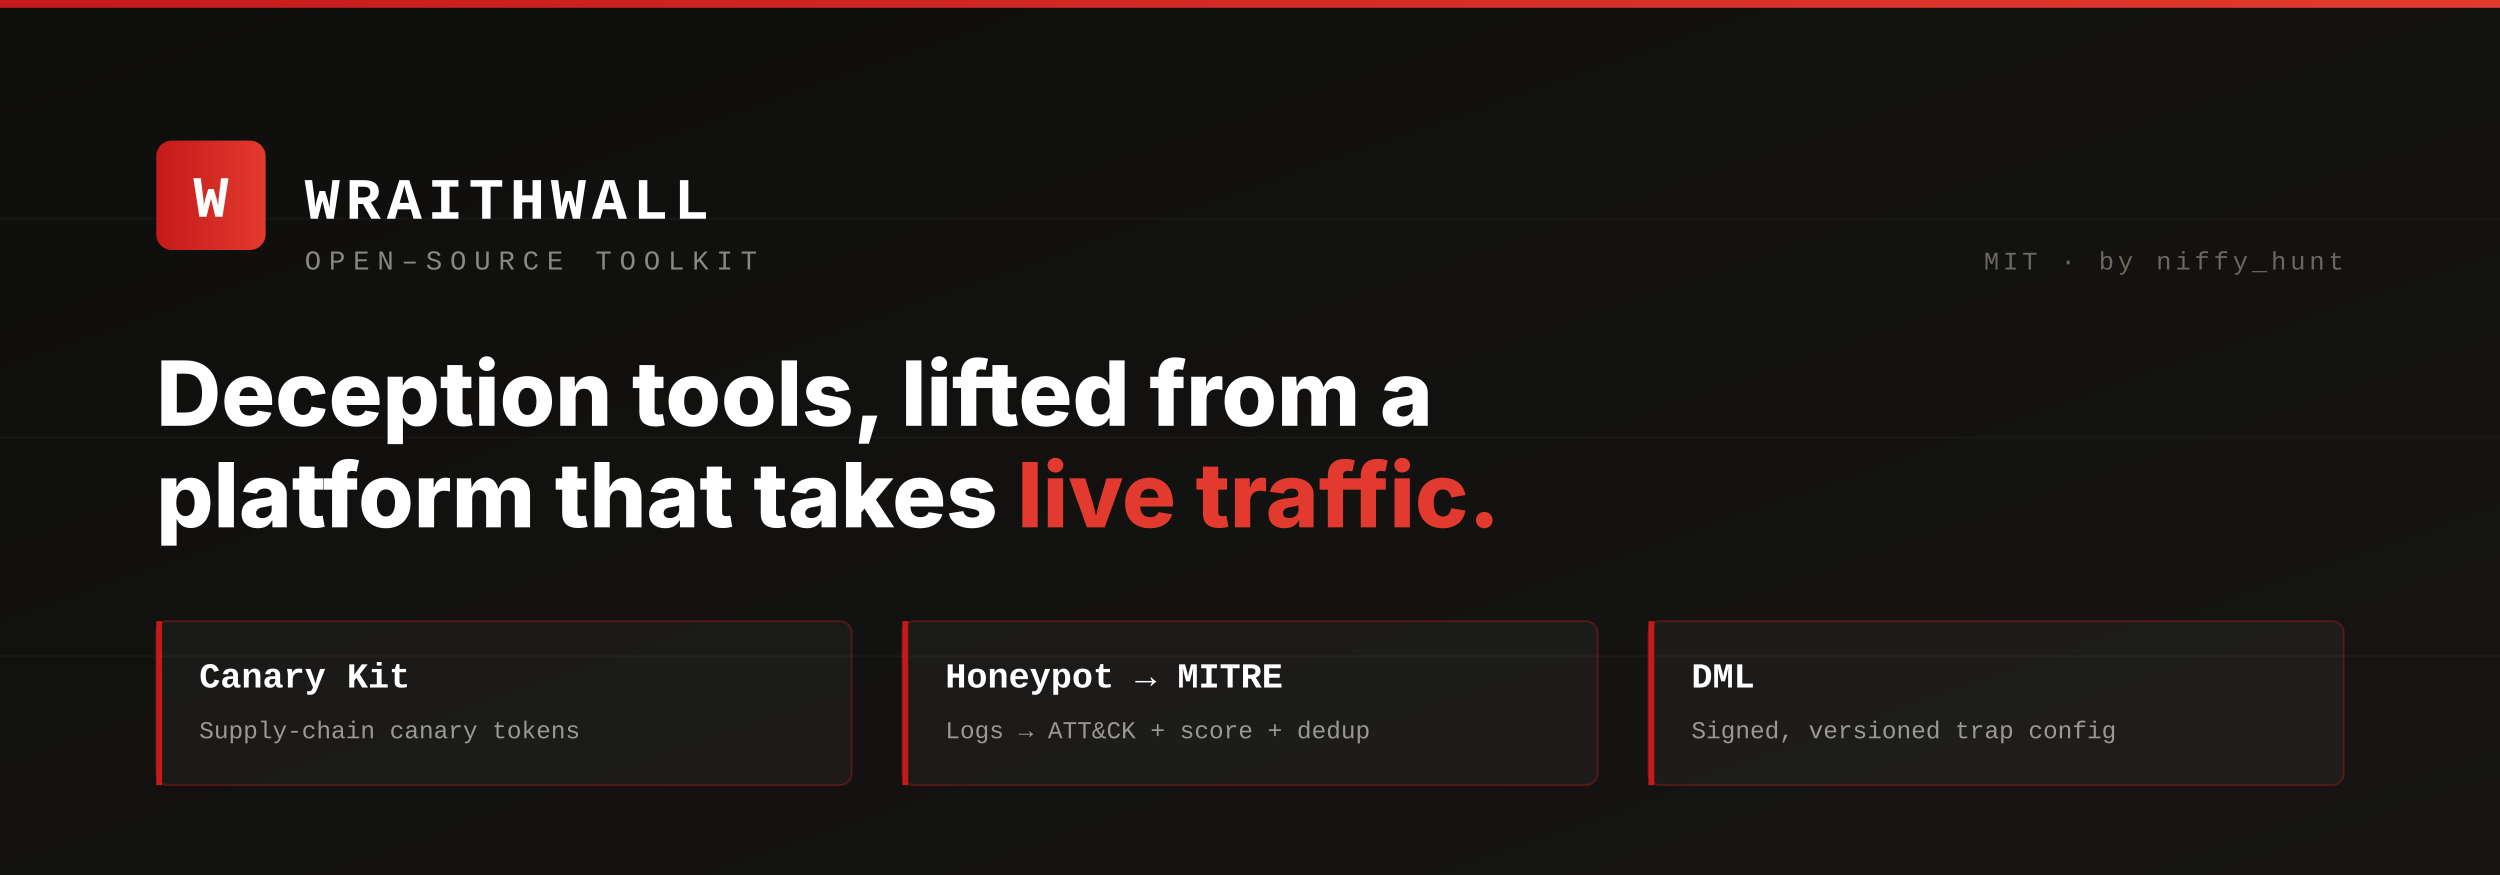
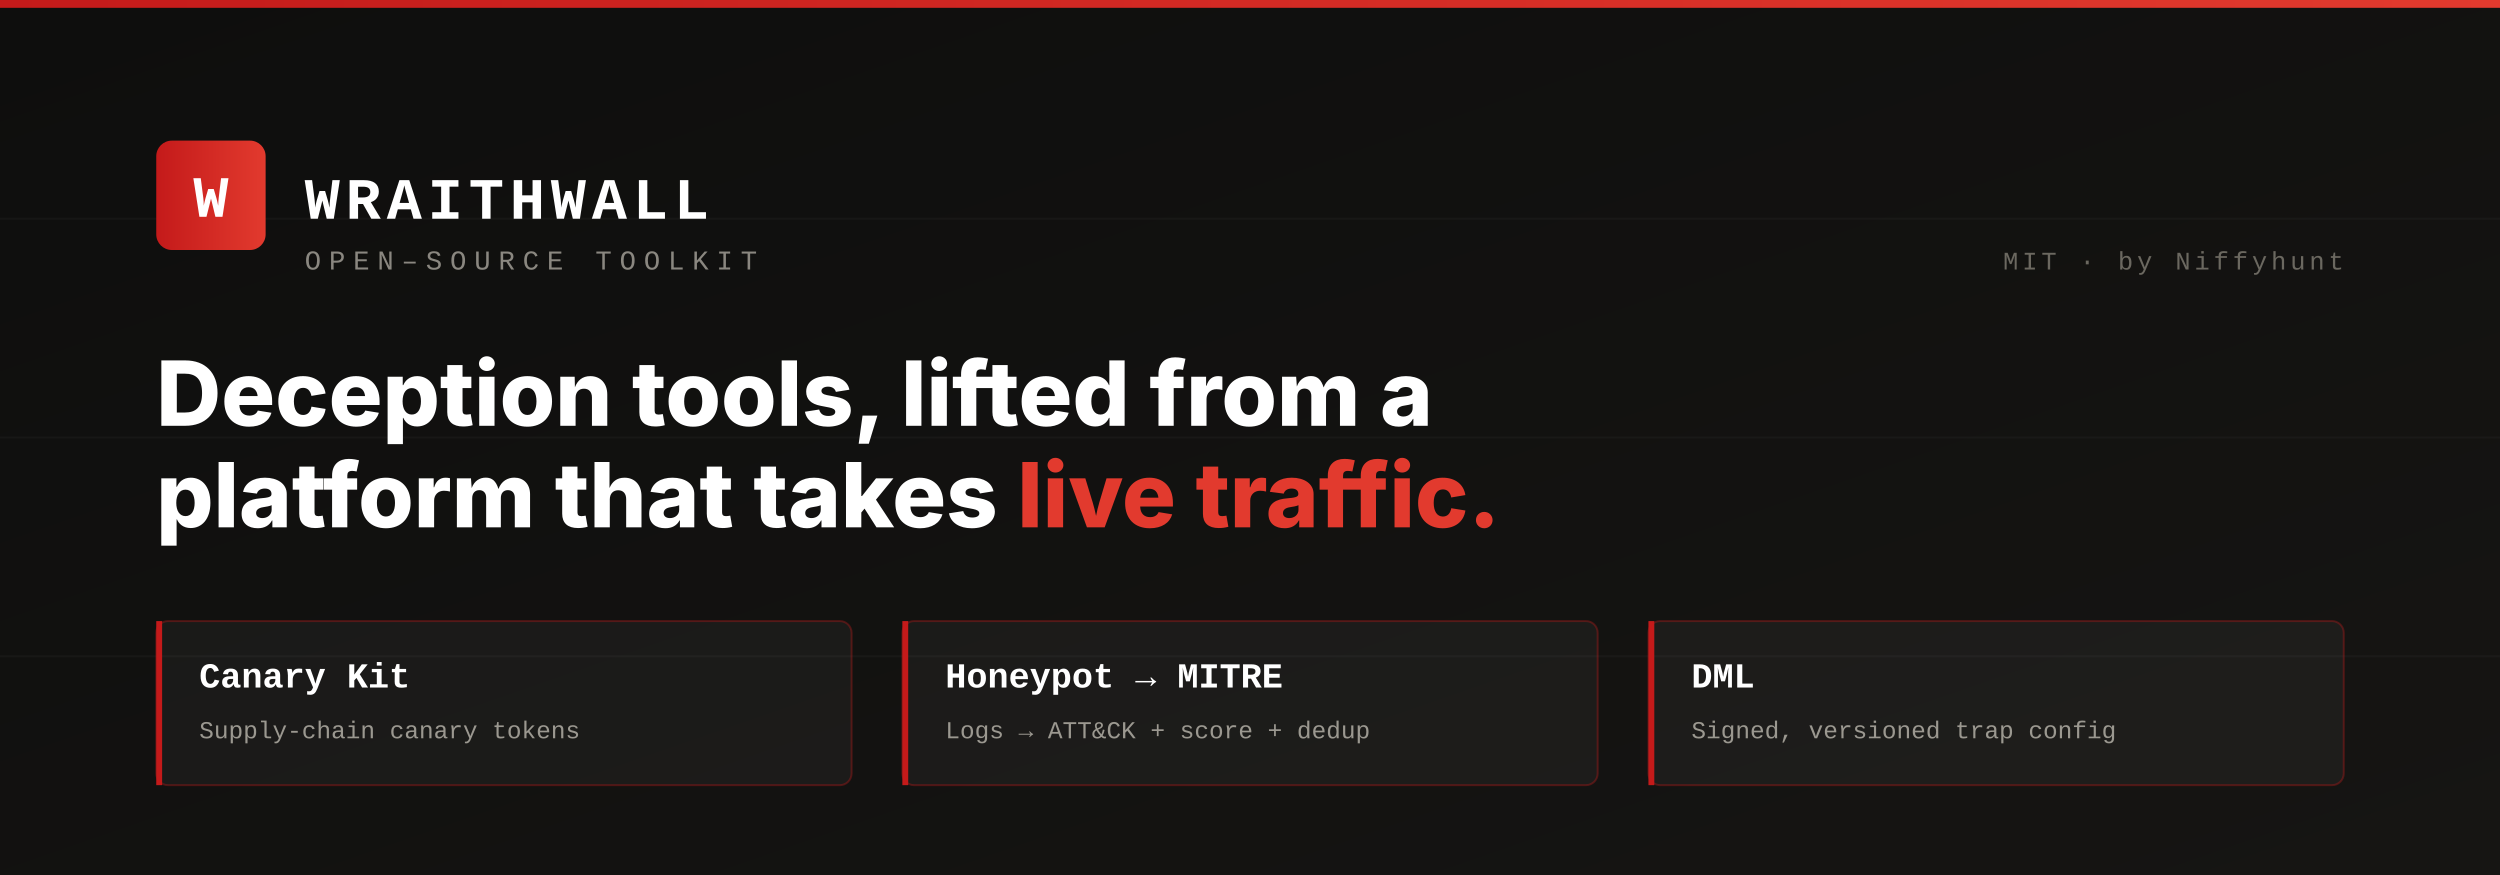
<svg xmlns="http://www.w3.org/2000/svg" width="1280" height="448" viewBox="0 0 1280 448">
  <defs>
    <linearGradient id="bg" x1="0" y1="0" x2="1" y2="1">
      <stop offset="0" stop-color="#0E0E0D" />
      <stop offset="1" stop-color="#161513" />
    </linearGradient>
    <linearGradient id="hot" x1="0" y1="0" x2="1" y2="0">
      <stop offset="0" stop-color="#C41A1A" />
      <stop offset="1" stop-color="#E23A2E" />
    </linearGradient>
  </defs>
  <rect width="1280" height="448" fill="url(#bg)" />
  <g stroke="#FFFFFF" stroke-opacity="0.03" stroke-width="1">
    <line x1="0" y1="112" x2="1280" y2="112" />
    <line x1="0" y1="224" x2="1280" y2="224" />
    <line x1="0" y1="336" x2="1280" y2="336" />
  </g>
  <rect x="0" y="0" width="1280" height="4" fill="url(#hot)" />
  <g transform="translate(80,72)">
    <rect width="56" height="56" rx="8" fill="url(#hot)" />
    <text x="28" y="39" font-family="'IBM Plex Mono','Courier New',monospace" font-size="30" font-weight="700" fill="#FFFFFF" text-anchor="middle">W</text>
  </g>
  <text x="156" y="112" font-family="'IBM Plex Mono','Courier New',monospace" font-size="30" font-weight="700" letter-spacing="3" fill="#FFFFFF">WRAITHWALL</text>
  <text x="156" y="138" font-family="'IBM Plex Mono','Courier New',monospace" font-size="14" letter-spacing="4" fill="#8A8780">OPEN–SOURCE TOOLKIT</text>
  <text x="80" y="218" font-family="'Inter','Helvetica Neue',Arial,sans-serif" font-size="46" font-weight="800" fill="#FFFFFF">Deception tools, lifted from a</text>
  <text x="80" y="270" font-family="'Inter','Helvetica Neue',Arial,sans-serif" font-size="46" font-weight="800" fill="#FFFFFF">platform that takes <tspan fill="#E23A2E">live traffic.</tspan>
  </text>
  <g font-family="'IBM Plex Mono','Courier New',monospace">
    <g transform="translate(80,318)">
      <rect width="356" height="84" rx="6" fill="#FFFFFF" fill-opacity="0.04" stroke="#C41A1A" stroke-opacity="0.35" />
      <rect x="0" y="0" width="3" height="84" fill="#C41A1A" />
      <text x="22" y="34" font-size="18" font-weight="700" fill="#FFFFFF">Canary Kit</text>
      <text x="22" y="60" font-size="12.5" fill="#9B9890">Supply-chain canary tokens</text>
    </g>
    <g transform="translate(462,318)">
      <rect width="356" height="84" rx="6" fill="#FFFFFF" fill-opacity="0.04" stroke="#C41A1A" stroke-opacity="0.35" />
      <rect x="0" y="0" width="3" height="84" fill="#C41A1A" />
      <text x="22" y="34" font-size="18" font-weight="700" fill="#FFFFFF">Honeypot → MITRE</text>
      <text x="22" y="60" font-size="12.5" fill="#9B9890">Logs → ATT&amp;CK + score + dedup</text>
    </g>
    <g transform="translate(844,318)">
      <rect width="356" height="84" rx="6" fill="#FFFFFF" fill-opacity="0.04" stroke="#C41A1A" stroke-opacity="0.35" />
      <rect x="0" y="0" width="3" height="84" fill="#C41A1A" />
      <text x="22" y="34" font-size="18" font-weight="700" fill="#FFFFFF">DML</text>
      <text x="22" y="60" font-size="12.5" fill="#9B9890">Signed, versioned trap config</text>
    </g>
  </g>
-   <text x="1200" y="138" font-family="'IBM Plex Mono','Courier New',monospace" font-size="13" letter-spacing="2" fill="#6B6860" text-anchor="end">MIT · by niffy_hunt</text>
+   <text x="1200" y="138" font-family="'IBM Plex Mono','Courier New',monospace" font-size="13" letter-spacing="2" fill="#6B6860" text-anchor="end">MIT · by Niffyhunt</text>
</svg>
